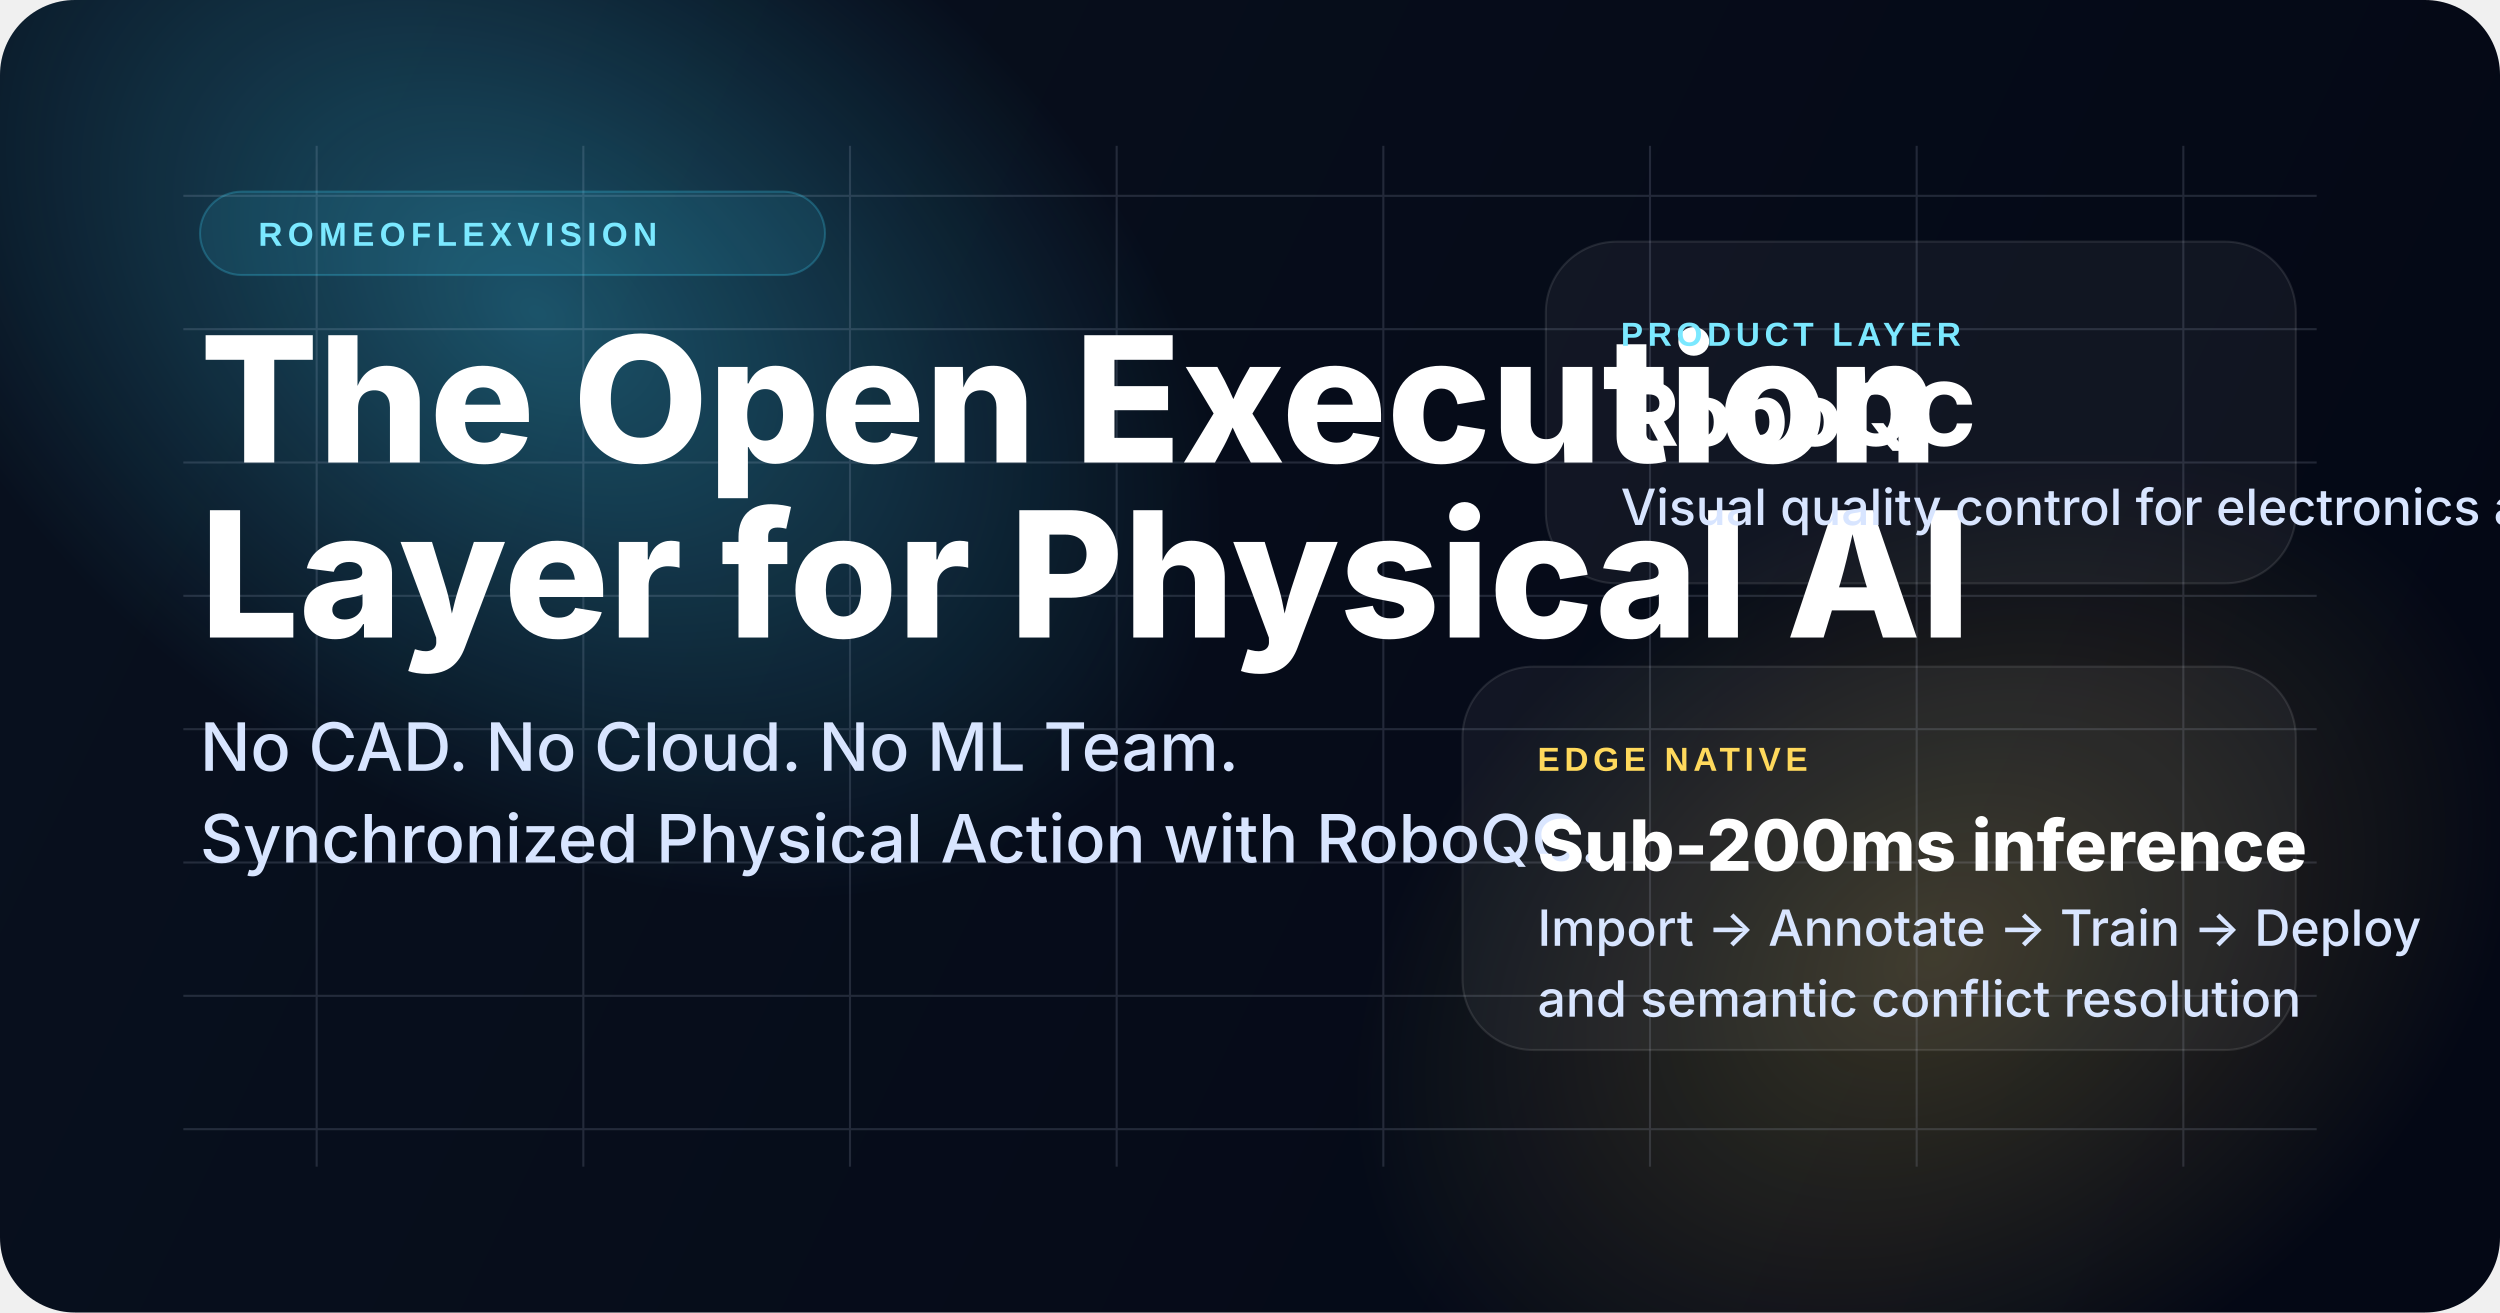
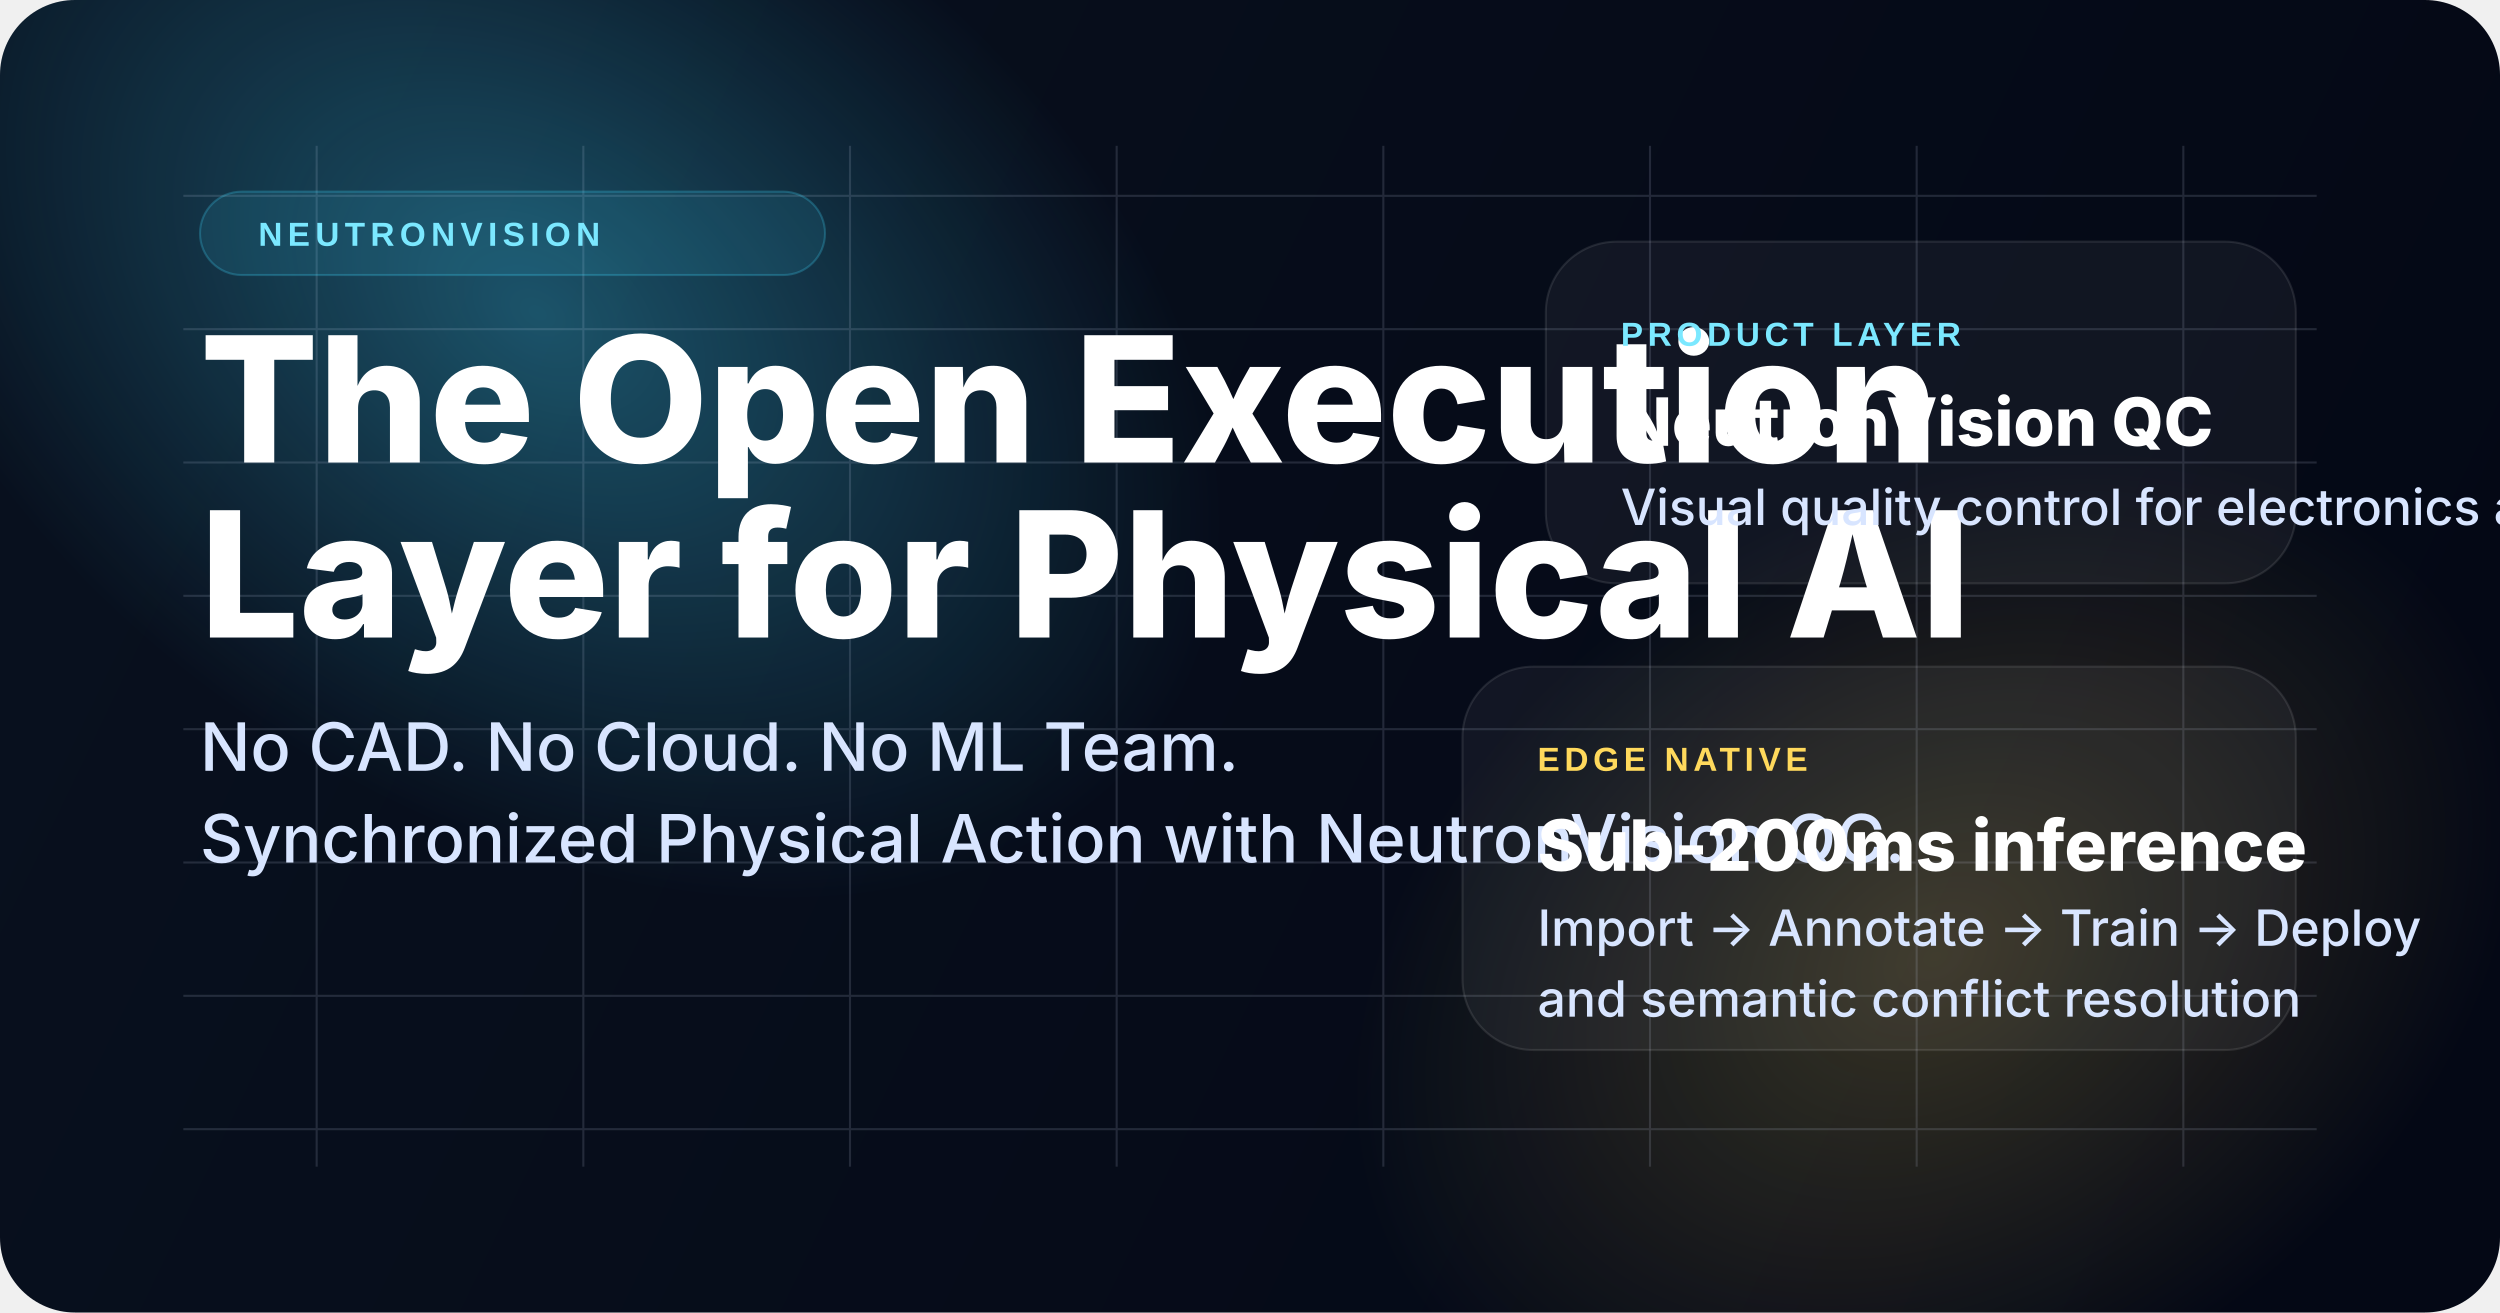
<svg xmlns="http://www.w3.org/2000/svg" width="1200" height="630" viewBox="0 0 1200 630" fill="none">
  <defs>
    <linearGradient id="bg" x1="100" y1="80" x2="1100" y2="560" gradientUnits="userSpaceOnUse">
      <stop stop-color="#08101E" />
      <stop offset="1" stop-color="#040815" />
    </linearGradient>
    <radialGradient id="cyan" cx="0" cy="0" r="1" gradientUnits="userSpaceOnUse" gradientTransform="translate(260 150) rotate(34) scale(360 240)">
      <stop stop-color="#42D8FF" stop-opacity="0.34" />
      <stop offset="1" stop-color="#42D8FF" stop-opacity="0" />
    </radialGradient>
    <radialGradient id="yellow" cx="0" cy="0" r="1" gradientUnits="userSpaceOnUse" gradientTransform="translate(930 460) rotate(149) scale(300 220)">
      <stop stop-color="#FFD95C" stop-opacity="0.2" />
      <stop offset="1" stop-color="#FFD95C" stop-opacity="0" />
    </radialGradient>
  </defs>
  <rect width="1200" height="630" rx="36" fill="url(#bg)" />
  <rect width="1200" height="630" rx="36" fill="url(#cyan)" />
  <rect width="1200" height="630" rx="36" fill="url(#yellow)" />
  <g opacity="0.14">
    <path d="M88 94H1112" stroke="#D8E5FF" />
    <path d="M88 158H1112" stroke="#D8E5FF" />
    <path d="M88 222H1112" stroke="#D8E5FF" />
    <path d="M88 286H1112" stroke="#D8E5FF" />
    <path d="M88 350H1112" stroke="#D8E5FF" />
    <path d="M88 414H1112" stroke="#D8E5FF" />
    <path d="M88 478H1112" stroke="#D8E5FF" />
    <path d="M88 542H1112" stroke="#D8E5FF" />
    <path d="M152 70V560" stroke="#D8E5FF" />
    <path d="M280 70V560" stroke="#D8E5FF" />
    <path d="M408 70V560" stroke="#D8E5FF" />
    <path d="M536 70V560" stroke="#D8E5FF" />
    <path d="M664 70V560" stroke="#D8E5FF" />
    <path d="M792 70V560" stroke="#D8E5FF" />
    <path d="M920 70V560" stroke="#D8E5FF" />
    <path d="M1048 70V560" stroke="#D8E5FF" />
  </g>
  <rect x="96" y="92" width="300" height="40" rx="20" fill="rgba(66,216,255,0.1)" stroke="rgba(66,216,255,0.24)" />
  <text x="124" y="118" fill="#7BE8FF" font-family="IBM Plex Mono, Arial, monospace" font-size="16" font-weight="700" letter-spacing="0.16em">
-     ROMEOFLEXVISION
+     NEUTRONVISION
  </text>
  <text x="96" y="222" fill="#FFFFFF" font-family="Inter, Arial, sans-serif" font-size="84" font-weight="800">
    The Open Execution
  </text>
  <text x="96" y="306" fill="#FFFFFF" font-family="Inter, Arial, sans-serif" font-size="84" font-weight="800">
    Layer for Physical AI
  </text>
  <text x="96" y="370" fill="#D8E5FF" font-family="Inter, Arial, sans-serif" font-size="32" font-weight="500">
    No CAD. No Cloud. No ML Team.
  </text>
  <text x="96" y="414" fill="#D8E5FF" font-family="Inter, Arial, sans-serif" font-size="32" font-weight="500">
-     Synchronized Physical Action with RoboQC.
+     Synchronized Physical Action with NeutronVision QC.
  </text>
  <g>
    <rect x="742" y="116" width="360" height="164" rx="34" fill="rgba(255,255,255,0.05)" stroke="rgba(255,255,255,0.1)" />
    <text x="778" y="166" fill="#7BE8FF" font-family="IBM Plex Mono, Arial, monospace" font-size="16" font-weight="700" letter-spacing="0.14em">
      PRODUCT LAYER
    </text>
-     <text x="778" y="214" fill="#FFFFFF" font-family="Inter, Arial, sans-serif" font-size="42" font-weight="800">
-       RoboQC
+     <text x="778" y="214" fill="#FFFFFF" font-family="Inter, Arial, sans-serif" font-size="32" font-weight="800">
+       NeutronVision QC
    </text>
    <text x="778" y="252" fill="#D8E5FF" font-family="Inter, Arial, sans-serif" font-size="24" font-weight="500">
      Visual quality control for electronics assembly
    </text>
  </g>
  <g>
    <rect x="702" y="320" width="400" height="184" rx="34" fill="rgba(255,255,255,0.05)" stroke="rgba(255,255,255,0.1)" />
    <text x="738" y="370" fill="#FFD95C" font-family="IBM Plex Mono, Arial, monospace" font-size="16" font-weight="700" letter-spacing="0.14em">
      EDGE NATIVE
    </text>
    <text x="738" y="418" fill="#FFFFFF" font-family="Inter, Arial, sans-serif" font-size="34" font-weight="800">
      Sub-200ms inference
    </text>
    <text x="738" y="454" fill="#D8E5FF" font-family="Inter, Arial, sans-serif" font-size="24" font-weight="500">
      Import -&gt; Annotate -&gt; Train -&gt; Deploy
    </text>
    <text x="738" y="488" fill="#D8E5FF" font-family="Inter, Arial, sans-serif" font-size="24" font-weight="500">
      and semantic conflict resolution
    </text>
  </g>
</svg>
